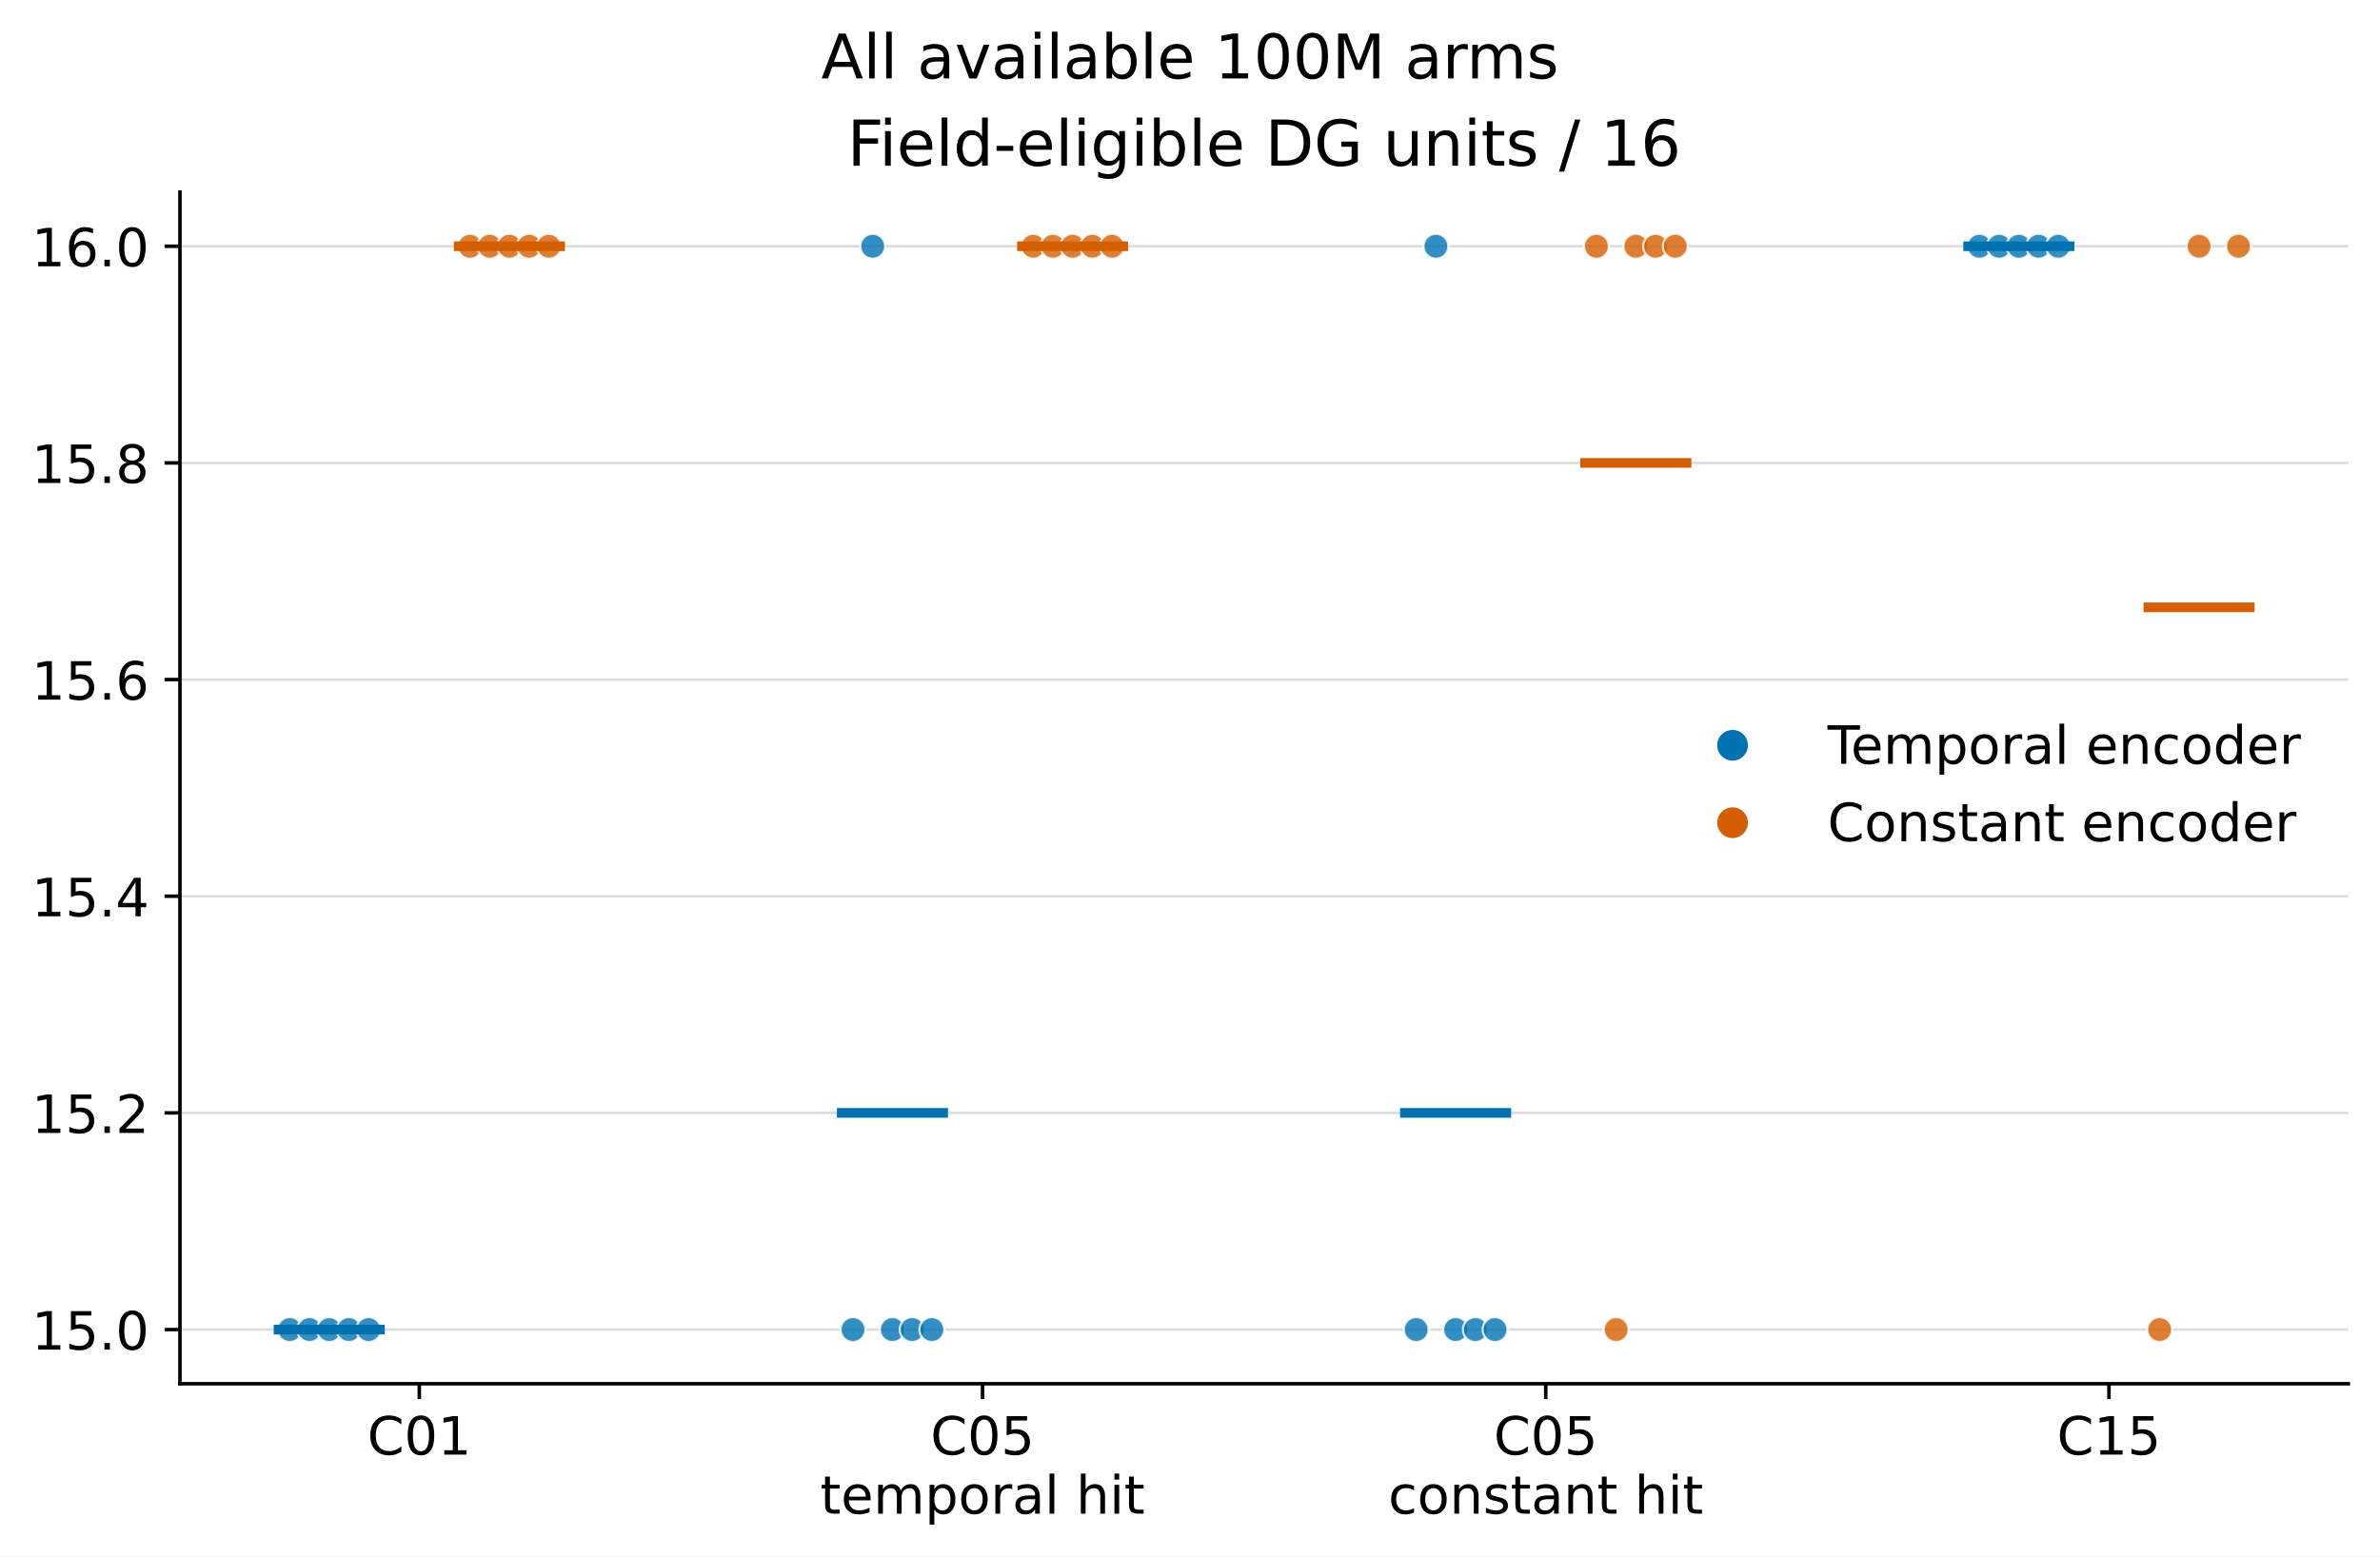
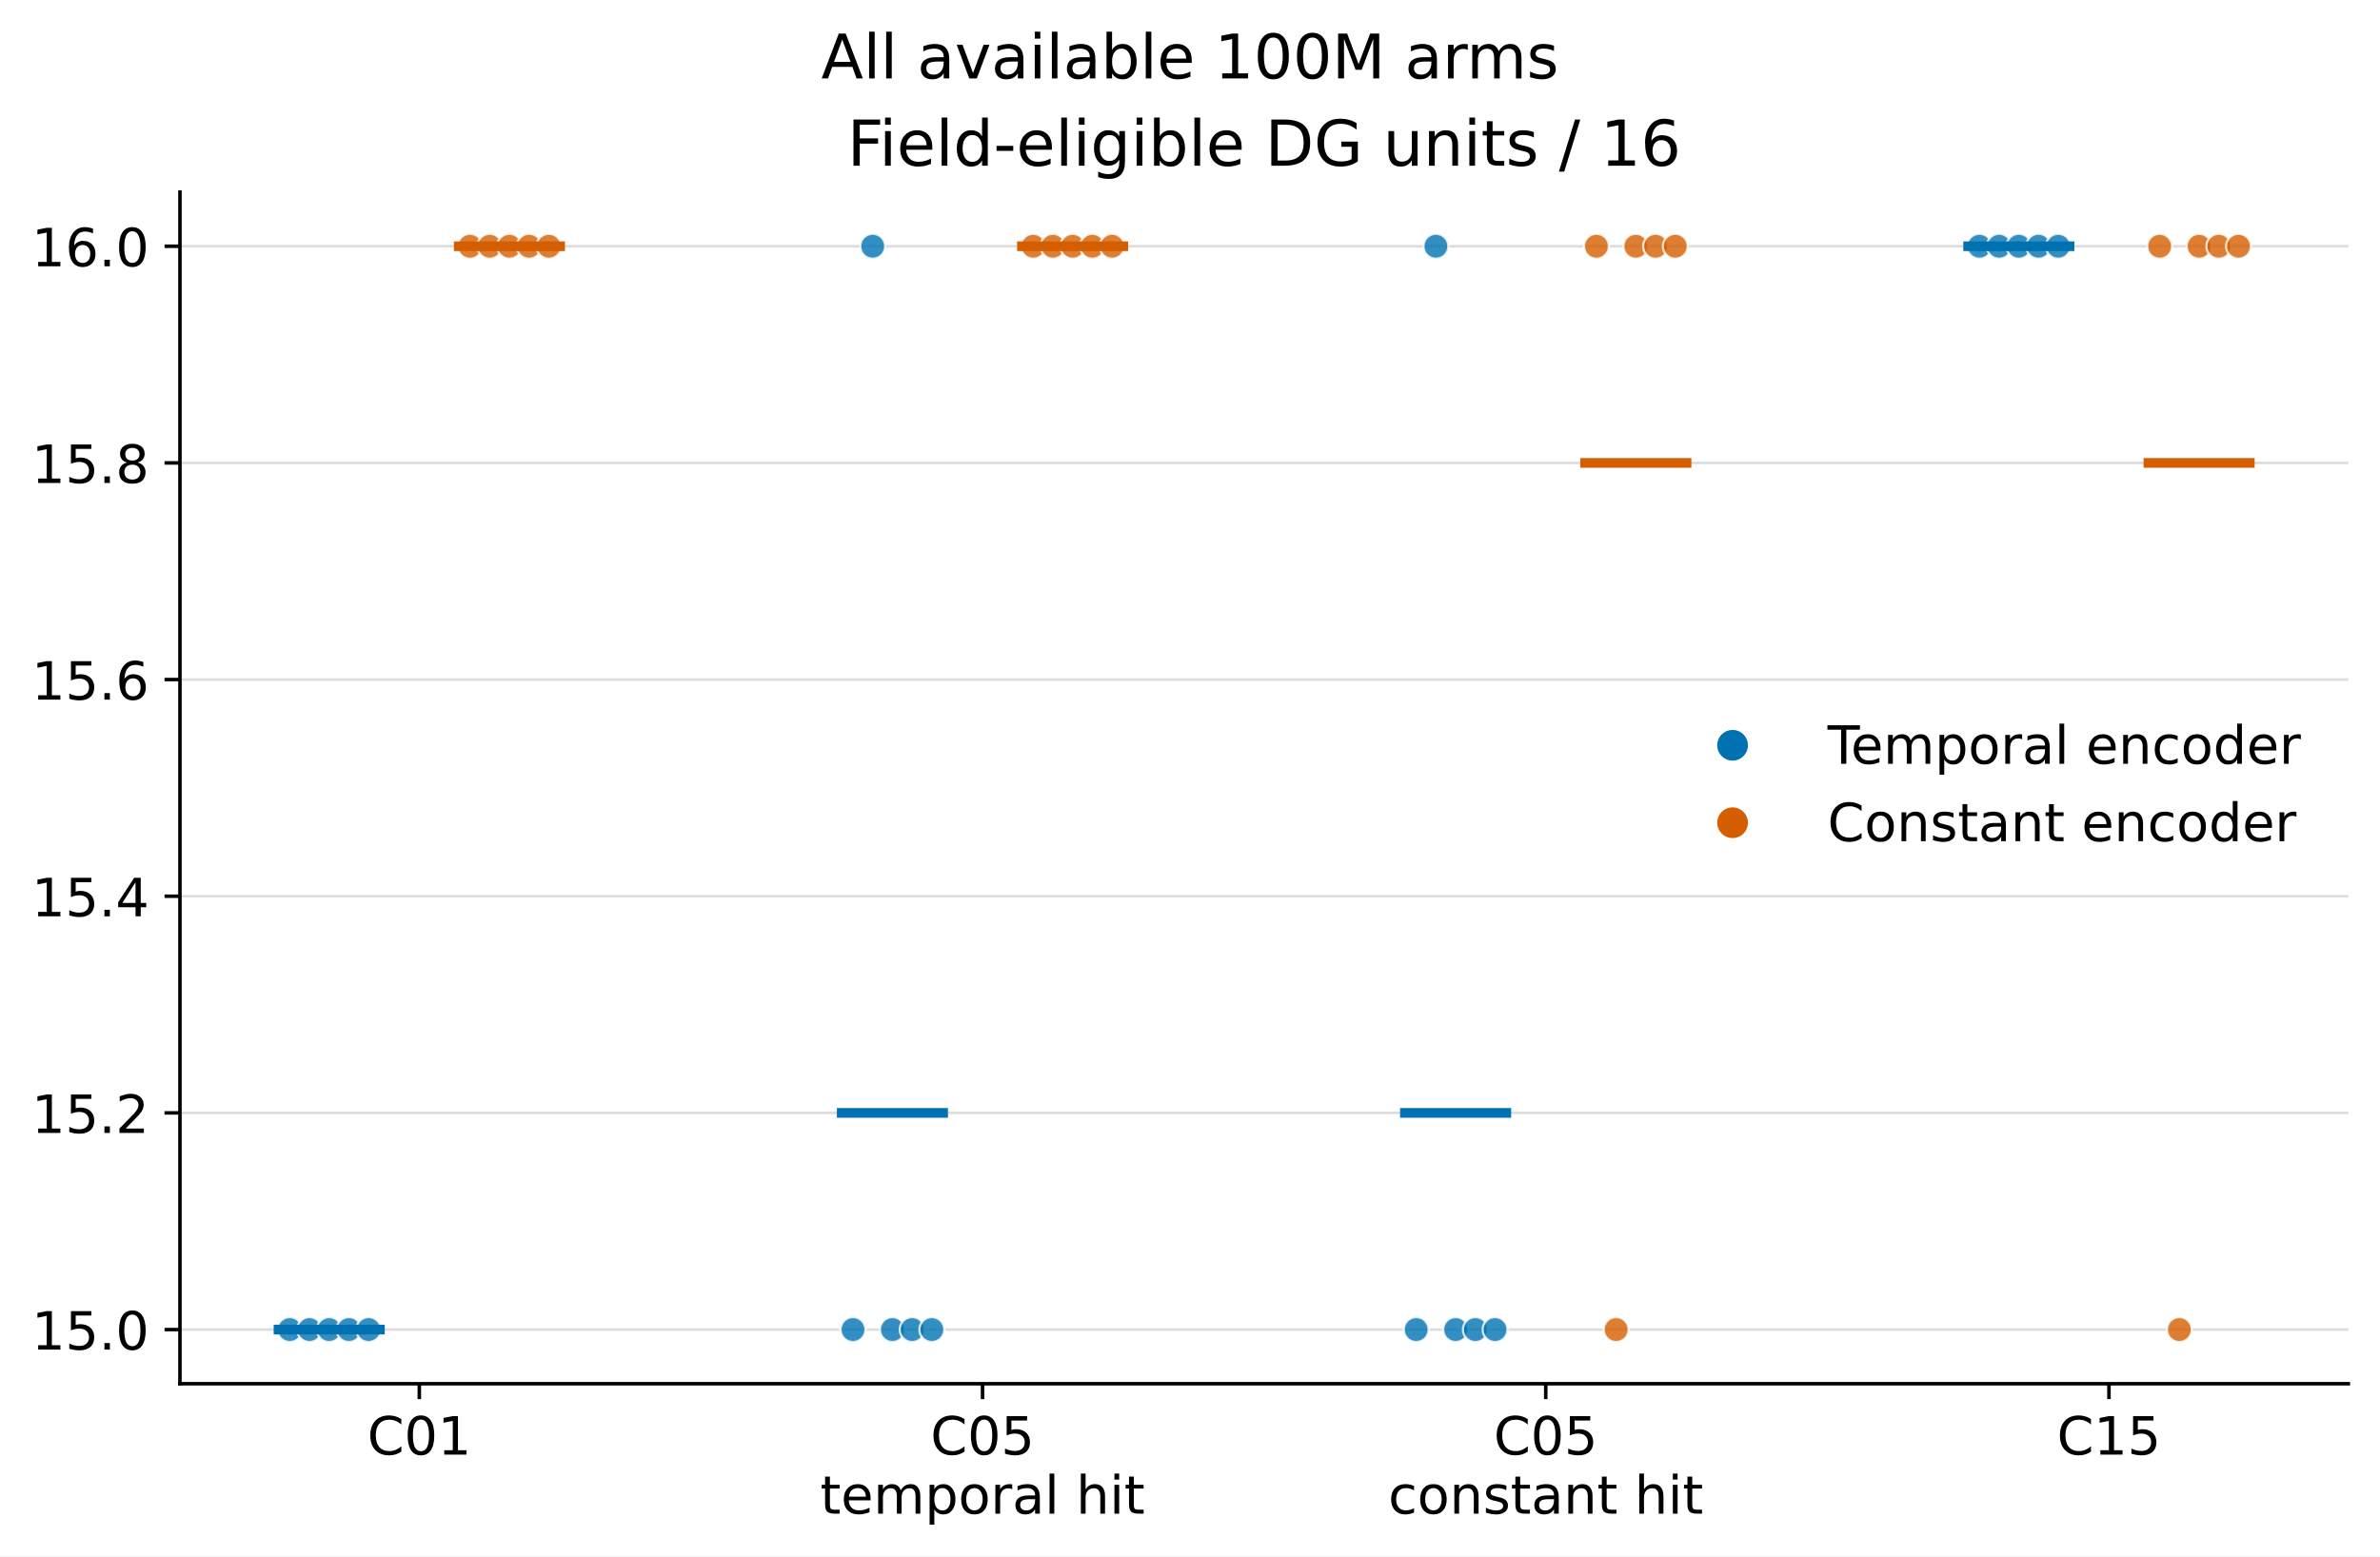
<svg xmlns="http://www.w3.org/2000/svg" xmlns:xlink="http://www.w3.org/1999/xlink" width="541.2pt" height="354pt" viewBox="0 0 541.2 354" version="1.1">
  <defs>
    <style type="text/css">*{stroke-linejoin: round; stroke-linecap: butt}</style>
  </defs>
  <g id="figure_1">
    <g id="patch_1">
      <path d="M 0 354 L 541.2 354 L 541.2 0 L 0 0 z " style="fill: #ffffff" />
    </g>
    <g id="axes_1">
      <g id="patch_2">
        <path d="M 40.919 314.748 L 534 314.748 L 534 43.692 L 40.919 43.692 z " style="fill: #ffffff" />
      </g>
      <g id="matplotlib.axis_1">
        <g id="xtick_1">
          <g id="line2d_1">
            <defs>
              <path id="mef62edf60f" d="M 0 0 L 0 3.5 " style="stroke: #000000; stroke-width: 0.8" />
            </defs>
            <g>
              <use xlink:href="#mef62edf60f" x="95.35" y="314.748" style="stroke: #000000; stroke-width: 0.8" />
            </g>
          </g>
          <g id="text_1">
            <text style="font-size: 12px; font-family: 'DejaVu Sans'; text-anchor: middle" x="95.35" y="330.867" transform="rotate(-0 95.34974 330.8665)">C01</text>
          </g>
        </g>
        <g id="xtick_2">
          <g id="line2d_2">
            <g>
              <use xlink:href="#mef62edf60f" x="223.423" y="314.748" style="stroke: #000000; stroke-width: 0.8" />
            </g>
          </g>
          <g id="text_2">
            <text style="font-size: 12px; font-family: 'DejaVu Sans'" transform="translate(211.598 330.8665)">C05</text>
            <text style="font-size: 12px; font-family: 'DejaVu Sans'" transform="translate(186.5152 344.3039)">temporal hit</text>
          </g>
        </g>
        <g id="xtick_3">
          <g id="line2d_3">
            <g>
              <use xlink:href="#mef62edf60f" x="351.496" y="314.748" style="stroke: #000000; stroke-width: 0.8" />
            </g>
          </g>
          <g id="text_3">
            <text style="font-size: 12px; font-family: 'DejaVu Sans'" transform="translate(339.6709 330.8665)">C05</text>
            <text style="font-size: 12px; font-family: 'DejaVu Sans'" transform="translate(315.685 344.3039)">constant hit</text>
          </g>
        </g>
        <g id="xtick_4">
          <g id="line2d_4">
            <g>
              <use xlink:href="#mef62edf60f" x="479.569" y="314.748" style="stroke: #000000; stroke-width: 0.8" />
            </g>
          </g>
          <g id="text_4">
            <text style="font-size: 12px; font-family: 'DejaVu Sans'; text-anchor: middle" x="479.569" y="330.867" transform="rotate(-0 479.5685 330.8665)">C15</text>
          </g>
        </g>
      </g>
      <g id="matplotlib.axis_2">
        <g id="ytick_1">
          <g id="line2d_5">
            <path d="M 40.919 302.428 L 534 302.428 " clip-path="url(#p520fe203e6)" style="fill: none; stroke: #dddddd; stroke-width: 0.6; stroke-linecap: square" />
          </g>
          <g id="line2d_6">
            <defs>
              <path id="md314a975cc" d="M 0 0 L -3.5 0 " style="stroke: #000000; stroke-width: 0.8" />
            </defs>
            <g>
              <use xlink:href="#md314a975cc" x="40.919" y="302.428" style="stroke: #000000; stroke-width: 0.8" />
            </g>
          </g>
          <g id="text_5">
            <text style="font-size: 12px; font-family: 'DejaVu Sans'; text-anchor: end" x="33.919" y="306.987" transform="rotate(-0 33.91875 306.9867)">15.0</text>
          </g>
        </g>
        <g id="ytick_2">
          <g id="line2d_7">
            <path d="M 40.919 253.145 L 534 253.145 " clip-path="url(#p520fe203e6)" style="fill: none; stroke: #dddddd; stroke-width: 0.6; stroke-linecap: square" />
          </g>
          <g id="line2d_8">
            <g>
              <use xlink:href="#md314a975cc" x="40.919" y="253.145" style="stroke: #000000; stroke-width: 0.8" />
            </g>
          </g>
          <g id="text_6">
            <text style="font-size: 12px; font-family: 'DejaVu Sans'; text-anchor: end" x="33.919" y="257.704" transform="rotate(-0 33.91875 257.7036)">15.2</text>
          </g>
        </g>
        <g id="ytick_3">
          <g id="line2d_9">
            <path d="M 40.919 203.862 L 534 203.862 " clip-path="url(#p520fe203e6)" style="fill: none; stroke: #dddddd; stroke-width: 0.6; stroke-linecap: square" />
          </g>
          <g id="line2d_10">
            <g>
              <use xlink:href="#md314a975cc" x="40.919" y="203.862" style="stroke: #000000; stroke-width: 0.8" />
            </g>
          </g>
          <g id="text_7">
            <text style="font-size: 12px; font-family: 'DejaVu Sans'; text-anchor: end" x="33.919" y="208.421" transform="rotate(-0 33.91875 208.4206)">15.4</text>
          </g>
        </g>
        <g id="ytick_4">
          <g id="line2d_11">
            <path d="M 40.919 154.578 L 534 154.578 " clip-path="url(#p520fe203e6)" style="fill: none; stroke: #dddddd; stroke-width: 0.6; stroke-linecap: square" />
          </g>
          <g id="line2d_12">
            <g>
              <use xlink:href="#md314a975cc" x="40.919" y="154.578" style="stroke: #000000; stroke-width: 0.8" />
            </g>
          </g>
          <g id="text_8">
            <text style="font-size: 12px; font-family: 'DejaVu Sans'; text-anchor: end" x="33.919" y="159.138" transform="rotate(-0 33.91875 159.1375)">15.6</text>
          </g>
        </g>
        <g id="ytick_5">
          <g id="line2d_13">
            <path d="M 40.919 105.295 L 534 105.295 " clip-path="url(#p520fe203e6)" style="fill: none; stroke: #dddddd; stroke-width: 0.6; stroke-linecap: square" />
          </g>
          <g id="line2d_14">
            <g>
              <use xlink:href="#md314a975cc" x="40.919" y="105.295" style="stroke: #000000; stroke-width: 0.8" />
            </g>
          </g>
          <g id="text_9">
            <text style="font-size: 12px; font-family: 'DejaVu Sans'; text-anchor: end" x="33.919" y="109.854" transform="rotate(-0 33.91875 109.8545)">15.8</text>
          </g>
        </g>
        <g id="ytick_6">
          <g id="line2d_15">
            <path d="M 40.919 56.012 L 534 56.012 " clip-path="url(#p520fe203e6)" style="fill: none; stroke: #dddddd; stroke-width: 0.6; stroke-linecap: square" />
          </g>
          <g id="line2d_16">
            <g>
              <use xlink:href="#md314a975cc" x="40.919" y="56.012" style="stroke: #000000; stroke-width: 0.8" />
            </g>
          </g>
          <g id="text_10">
            <text style="font-size: 12px; font-family: 'DejaVu Sans'; text-anchor: end" x="33.919" y="60.571" transform="rotate(-0 33.91875 60.57143)">16.0</text>
          </g>
        </g>
      </g>
      <g id="PathCollection_1">
        <defs>
          <path id="m71f8409762" d="M 0 2.828 C 0.75 2.828 1.47 2.53 2 2 C 2.53 1.47 2.828 0.75 2.828 0 C 2.828 -0.75 2.53 -1.47 2 -2 C 1.47 -2.53 0.75 -2.828 0 -2.828 C -0.75 -2.828 -1.47 -2.53 -2 -2 C -2.53 -1.47 -2.828 -0.75 -2.828 0 C -2.828 0.75 -2.53 1.47 -2 2 C -1.47 2.53 -0.75 2.828 0 2.828 z " style="stroke: #ffffff; stroke-opacity: 0.8; stroke-width: 0.5" />
        </defs>
        <g clip-path="url(#p520fe203e6)">
          <use xlink:href="#m71f8409762" x="65.893" y="302.428" style="fill: #0072b2; fill-opacity: 0.8; stroke: #ffffff; stroke-opacity: 0.8; stroke-width: 0.5" />
          <use xlink:href="#m71f8409762" x="70.376" y="302.428" style="fill: #0072b2; fill-opacity: 0.8; stroke: #ffffff; stroke-opacity: 0.8; stroke-width: 0.5" />
          <use xlink:href="#m71f8409762" x="74.858" y="302.428" style="fill: #0072b2; fill-opacity: 0.8; stroke: #ffffff; stroke-opacity: 0.8; stroke-width: 0.5" />
          <use xlink:href="#m71f8409762" x="79.341" y="302.428" style="fill: #0072b2; fill-opacity: 0.8; stroke: #ffffff; stroke-opacity: 0.8; stroke-width: 0.5" />
          <use xlink:href="#m71f8409762" x="83.823" y="302.428" style="fill: #0072b2; fill-opacity: 0.8; stroke: #ffffff; stroke-opacity: 0.8; stroke-width: 0.5" />
        </g>
      </g>
      <g id="PathCollection_2">
        <defs>
          <path id="m92dcd0056e" d="M 0 2.828 C 0.75 2.828 1.47 2.53 2 2 C 2.53 1.47 2.828 0.75 2.828 0 C 2.828 -0.75 2.53 -1.47 2 -2 C 1.47 -2.53 0.75 -2.828 0 -2.828 C -0.75 -2.828 -1.47 -2.53 -2 -2 C -2.53 -1.47 -2.828 -0.75 -2.828 0 C -2.828 0.75 -2.53 1.47 -2 2 C -1.47 2.53 -0.75 2.828 0 2.828 z " style="stroke: #ffffff; stroke-opacity: 0.8; stroke-width: 0.5" />
        </defs>
        <g clip-path="url(#p520fe203e6)">
          <use xlink:href="#m92dcd0056e" x="106.876" y="56.012" style="fill: #d55e00; fill-opacity: 0.8; stroke: #ffffff; stroke-opacity: 0.8; stroke-width: 0.5" />
          <use xlink:href="#m92dcd0056e" x="111.359" y="56.012" style="fill: #d55e00; fill-opacity: 0.8; stroke: #ffffff; stroke-opacity: 0.8; stroke-width: 0.5" />
          <use xlink:href="#m92dcd0056e" x="115.841" y="56.012" style="fill: #d55e00; fill-opacity: 0.8; stroke: #ffffff; stroke-opacity: 0.8; stroke-width: 0.5" />
          <use xlink:href="#m92dcd0056e" x="120.324" y="56.012" style="fill: #d55e00; fill-opacity: 0.8; stroke: #ffffff; stroke-opacity: 0.8; stroke-width: 0.5" />
          <use xlink:href="#m92dcd0056e" x="124.807" y="56.012" style="fill: #d55e00; fill-opacity: 0.8; stroke: #ffffff; stroke-opacity: 0.8; stroke-width: 0.5" />
        </g>
      </g>
      <g id="PathCollection_3">
        <g clip-path="url(#p520fe203e6)">
          <use xlink:href="#m71f8409762" x="193.966" y="302.428" style="fill: #0072b2; fill-opacity: 0.8; stroke: #ffffff; stroke-opacity: 0.8; stroke-width: 0.5" />
          <use xlink:href="#m71f8409762" x="198.448" y="56.012" style="fill: #0072b2; fill-opacity: 0.8; stroke: #ffffff; stroke-opacity: 0.8; stroke-width: 0.5" />
          <use xlink:href="#m71f8409762" x="202.931" y="302.428" style="fill: #0072b2; fill-opacity: 0.8; stroke: #ffffff; stroke-opacity: 0.8; stroke-width: 0.5" />
          <use xlink:href="#m71f8409762" x="207.414" y="302.428" style="fill: #0072b2; fill-opacity: 0.8; stroke: #ffffff; stroke-opacity: 0.8; stroke-width: 0.5" />
          <use xlink:href="#m71f8409762" x="211.896" y="302.428" style="fill: #0072b2; fill-opacity: 0.8; stroke: #ffffff; stroke-opacity: 0.8; stroke-width: 0.5" />
        </g>
      </g>
      <g id="PathCollection_4">
        <g clip-path="url(#p520fe203e6)">
          <use xlink:href="#m92dcd0056e" x="234.949" y="56.012" style="fill: #d55e00; fill-opacity: 0.8; stroke: #ffffff; stroke-opacity: 0.8; stroke-width: 0.5" />
          <use xlink:href="#m92dcd0056e" x="239.432" y="56.012" style="fill: #d55e00; fill-opacity: 0.8; stroke: #ffffff; stroke-opacity: 0.8; stroke-width: 0.5" />
          <use xlink:href="#m92dcd0056e" x="243.914" y="56.012" style="fill: #d55e00; fill-opacity: 0.8; stroke: #ffffff; stroke-opacity: 0.8; stroke-width: 0.5" />
          <use xlink:href="#m92dcd0056e" x="248.397" y="56.012" style="fill: #d55e00; fill-opacity: 0.8; stroke: #ffffff; stroke-opacity: 0.8; stroke-width: 0.5" />
          <use xlink:href="#m92dcd0056e" x="252.879" y="56.012" style="fill: #d55e00; fill-opacity: 0.8; stroke: #ffffff; stroke-opacity: 0.8; stroke-width: 0.5" />
        </g>
      </g>
      <g id="PathCollection_5">
        <g clip-path="url(#p520fe203e6)">
          <use xlink:href="#m71f8409762" x="322.039" y="302.428" style="fill: #0072b2; fill-opacity: 0.8; stroke: #ffffff; stroke-opacity: 0.8; stroke-width: 0.5" />
          <use xlink:href="#m71f8409762" x="326.521" y="56.012" style="fill: #0072b2; fill-opacity: 0.8; stroke: #ffffff; stroke-opacity: 0.8; stroke-width: 0.5" />
          <use xlink:href="#m71f8409762" x="331.004" y="302.428" style="fill: #0072b2; fill-opacity: 0.8; stroke: #ffffff; stroke-opacity: 0.8; stroke-width: 0.5" />
          <use xlink:href="#m71f8409762" x="335.486" y="302.428" style="fill: #0072b2; fill-opacity: 0.8; stroke: #ffffff; stroke-opacity: 0.8; stroke-width: 0.5" />
          <use xlink:href="#m71f8409762" x="339.969" y="302.428" style="fill: #0072b2; fill-opacity: 0.8; stroke: #ffffff; stroke-opacity: 0.8; stroke-width: 0.5" />
        </g>
      </g>
      <g id="PathCollection_6">
        <g clip-path="url(#p520fe203e6)">
          <use xlink:href="#m92dcd0056e" x="363.022" y="56.012" style="fill: #d55e00; fill-opacity: 0.8; stroke: #ffffff; stroke-opacity: 0.8; stroke-width: 0.5" />
          <use xlink:href="#m92dcd0056e" x="367.505" y="302.428" style="fill: #d55e00; fill-opacity: 0.8; stroke: #ffffff; stroke-opacity: 0.8; stroke-width: 0.5" />
          <use xlink:href="#m92dcd0056e" x="371.987" y="56.012" style="fill: #d55e00; fill-opacity: 0.8; stroke: #ffffff; stroke-opacity: 0.8; stroke-width: 0.5" />
          <use xlink:href="#m92dcd0056e" x="376.47" y="56.012" style="fill: #d55e00; fill-opacity: 0.8; stroke: #ffffff; stroke-opacity: 0.8; stroke-width: 0.5" />
          <use xlink:href="#m92dcd0056e" x="380.952" y="56.012" style="fill: #d55e00; fill-opacity: 0.8; stroke: #ffffff; stroke-opacity: 0.8; stroke-width: 0.5" />
        </g>
      </g>
      <g id="PathCollection_7">
        <g clip-path="url(#p520fe203e6)">
          <use xlink:href="#m71f8409762" x="450.112" y="56.012" style="fill: #0072b2; fill-opacity: 0.8; stroke: #ffffff; stroke-opacity: 0.8; stroke-width: 0.5" />
          <use xlink:href="#m71f8409762" x="454.594" y="56.012" style="fill: #0072b2; fill-opacity: 0.8; stroke: #ffffff; stroke-opacity: 0.8; stroke-width: 0.5" />
          <use xlink:href="#m71f8409762" x="459.077" y="56.012" style="fill: #0072b2; fill-opacity: 0.8; stroke: #ffffff; stroke-opacity: 0.8; stroke-width: 0.5" />
          <use xlink:href="#m71f8409762" x="463.559" y="56.012" style="fill: #0072b2; fill-opacity: 0.8; stroke: #ffffff; stroke-opacity: 0.8; stroke-width: 0.5" />
          <use xlink:href="#m71f8409762" x="468.042" y="56.012" style="fill: #0072b2; fill-opacity: 0.8; stroke: #ffffff; stroke-opacity: 0.8; stroke-width: 0.5" />
        </g>
      </g>
      <g id="PathCollection_8">
        <g clip-path="url(#p520fe203e6)">
-           <use xlink:href="#m92dcd0056e" x="491.095" y="302.428" style="fill: #d55e00; fill-opacity: 0.8; stroke: #ffffff; stroke-opacity: 0.8; stroke-width: 0.5" />
+           <use xlink:href="#m92dcd0056e" x="491.095" y="56.012" style="fill: #d55e00; fill-opacity: 0.8; stroke: #ffffff; stroke-opacity: 0.8; stroke-width: 0.5" />
+           <use xlink:href="#m92dcd0056e" x="495.578" y="302.428" style="fill: #d55e00; fill-opacity: 0.8; stroke: #ffffff; stroke-opacity: 0.8; stroke-width: 0.5" />
          <use xlink:href="#m92dcd0056e" x="500.06" y="56.012" style="fill: #d55e00; fill-opacity: 0.8; stroke: #ffffff; stroke-opacity: 0.8; stroke-width: 0.5" />
+           <use xlink:href="#m92dcd0056e" x="504.543" y="56.012" style="fill: #d55e00; fill-opacity: 0.8; stroke: #ffffff; stroke-opacity: 0.8; stroke-width: 0.5" />
          <use xlink:href="#m92dcd0056e" x="509.025" y="56.012" style="fill: #d55e00; fill-opacity: 0.8; stroke: #ffffff; stroke-opacity: 0.8; stroke-width: 0.5" />
        </g>
      </g>
      <g id="patch_3">
        <path d="M 40.919 314.748 L 40.919 43.692 " style="fill: none; stroke: #000000; stroke-width: 0.8; stroke-linejoin: miter; stroke-linecap: square" />
      </g>
      <g id="patch_4">
        <path d="M 40.919 314.748 L 534 314.748 " style="fill: none; stroke: #000000; stroke-width: 0.8; stroke-linejoin: miter; stroke-linecap: square" />
      </g>
      <g id="line2d_17">
        <path d="M 63.332 302.428 L 86.385 302.428 " clip-path="url(#p520fe203e6)" style="fill: none; stroke: #0072b2; stroke-width: 2.2; stroke-linecap: square" />
      </g>
      <g id="line2d_18">
        <path d="M 104.315 56.012 L 127.368 56.012 " clip-path="url(#p520fe203e6)" style="fill: none; stroke: #d55e00; stroke-width: 2.2; stroke-linecap: square" />
      </g>
      <g id="line2d_19">
        <path d="M 191.404 253.145 L 214.458 253.145 " clip-path="url(#p520fe203e6)" style="fill: none; stroke: #0072b2; stroke-width: 2.2; stroke-linecap: square" />
      </g>
      <g id="line2d_20">
        <path d="M 232.388 56.012 L 255.441 56.012 " clip-path="url(#p520fe203e6)" style="fill: none; stroke: #d55e00; stroke-width: 2.2; stroke-linecap: square" />
      </g>
      <g id="line2d_21">
        <path d="M 319.477 253.145 L 342.53 253.145 " clip-path="url(#p520fe203e6)" style="fill: none; stroke: #0072b2; stroke-width: 2.2; stroke-linecap: square" />
      </g>
      <g id="line2d_22">
        <path d="M 360.461 105.295 L 383.514 105.295 " clip-path="url(#p520fe203e6)" style="fill: none; stroke: #d55e00; stroke-width: 2.2; stroke-linecap: square" />
      </g>
      <g id="line2d_23">
        <path d="M 447.55 56.012 L 470.603 56.012 " clip-path="url(#p520fe203e6)" style="fill: none; stroke: #0072b2; stroke-width: 2.2; stroke-linecap: square" />
      </g>
      <g id="line2d_24">
-         <path d="M 488.534 138.151 L 511.587 138.151 " clip-path="url(#p520fe203e6)" style="fill: none; stroke: #d55e00; stroke-width: 2.2; stroke-linecap: square" />
+         <path d="M 488.534 105.295 L 511.587 105.295 " clip-path="url(#p520fe203e6)" style="fill: none; stroke: #d55e00; stroke-width: 2.2; stroke-linecap: square" />
      </g>
      <g id="text_11">
        <text style="font-size: 14.4px; font-family: 'DejaVu Sans'; text-anchor: middle" x="287.459" y="37.692" transform="rotate(-0 287.4591 37.69161)">Field-eligible DG units / 16</text>
      </g>
      <g id="legend_1">
        <g id="line2d_25">
          <defs>
            <path id="m54ad3a0422" d="M 0 3 C 0.796 3 1.559 2.684 2.121 2.121 C 2.684 1.559 3 0.796 3 0 C 3 -0.796 2.684 -1.559 2.121 -2.121 C 1.559 -2.684 0.796 -3 0 -3 C -0.796 -3 -1.559 -2.684 -2.121 -2.121 C -2.684 -1.559 -3 -0.796 -3 0 C -3 0.796 -2.684 1.559 -2.121 2.121 C -1.559 2.684 -0.796 3 0 3 z " style="stroke: #0072b2" />
          </defs>
          <g>
            <use xlink:href="#m54ad3a0422" x="393.978" y="169.524" style="fill: #0072b2; stroke: #0072b2" />
          </g>
        </g>
        <g id="text_12">
          <text style="font-size: 12px; font-family: 'DejaVu Sans'; text-anchor: start" x="415.578" y="173.724" transform="rotate(-0 415.5783 173.7244)">Temporal encoder</text>
        </g>
        <g id="line2d_26">
          <defs>
            <path id="md492a3eee7" d="M 0 3 C 0.796 3 1.559 2.684 2.121 2.121 C 2.684 1.559 3 0.796 3 0 C 3 -0.796 2.684 -1.559 2.121 -2.121 C 1.559 -2.684 0.796 -3 0 -3 C -0.796 -3 -1.559 -2.684 -2.121 -2.121 C -2.684 -1.559 -3 -0.796 -3 0 C -3 0.796 -2.684 1.559 -2.121 2.121 C -1.559 2.684 -0.796 3 0 3 z " style="stroke: #d55e00" />
          </defs>
          <g>
            <use xlink:href="#md492a3eee7" x="393.978" y="187.138" style="fill: #d55e00; stroke: #d55e00" />
          </g>
        </g>
        <g id="text_13">
          <text style="font-size: 12px; font-family: 'DejaVu Sans'; text-anchor: start" x="415.578" y="191.338" transform="rotate(-0 415.5783 191.3381)">Constant encoder</text>
        </g>
      </g>
    </g>
    <g id="text_14">
      <text style="font-size: 14px; font-family: 'DejaVu Sans'; text-anchor: middle" x="270.6" y="17.838" transform="rotate(-0 270.5998 17.83781)">All available 100M arms</text>
    </g>
  </g>
  <defs>
    <clipPath id="p520fe203e6">
      <rect x="40.919" y="43.692" width="493.081" height="271.057" />
    </clipPath>
  </defs>
</svg>
